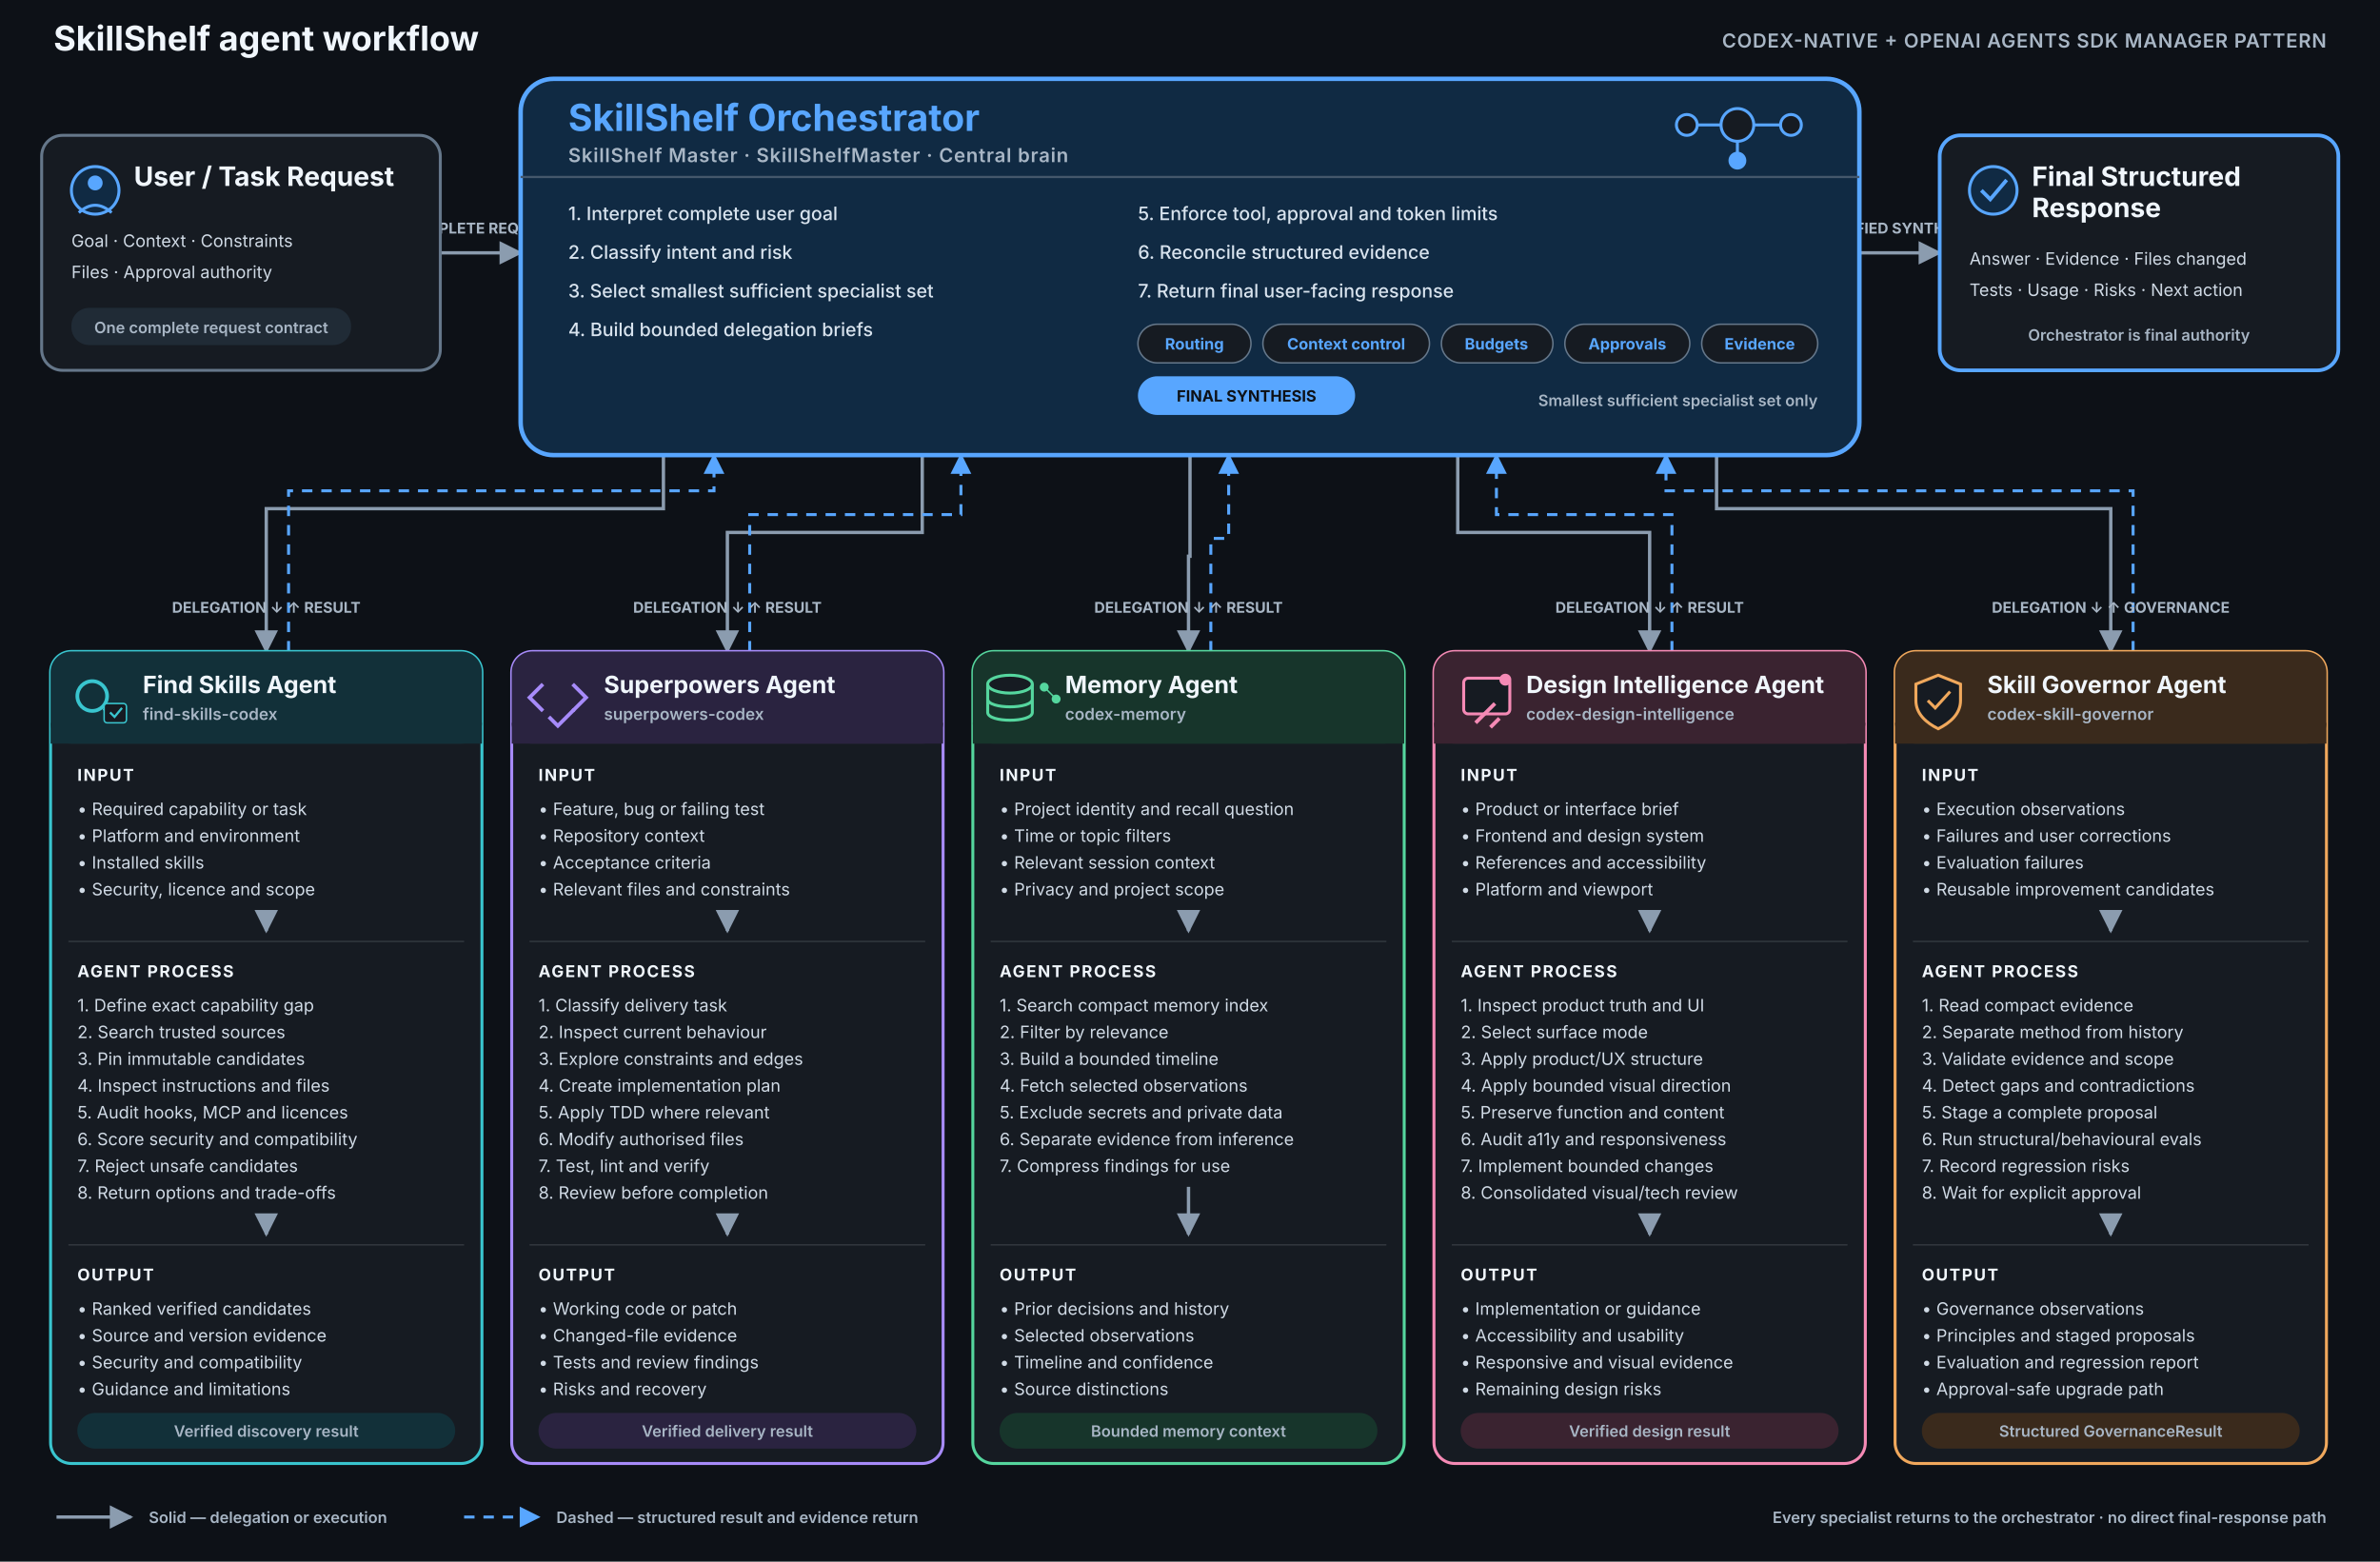
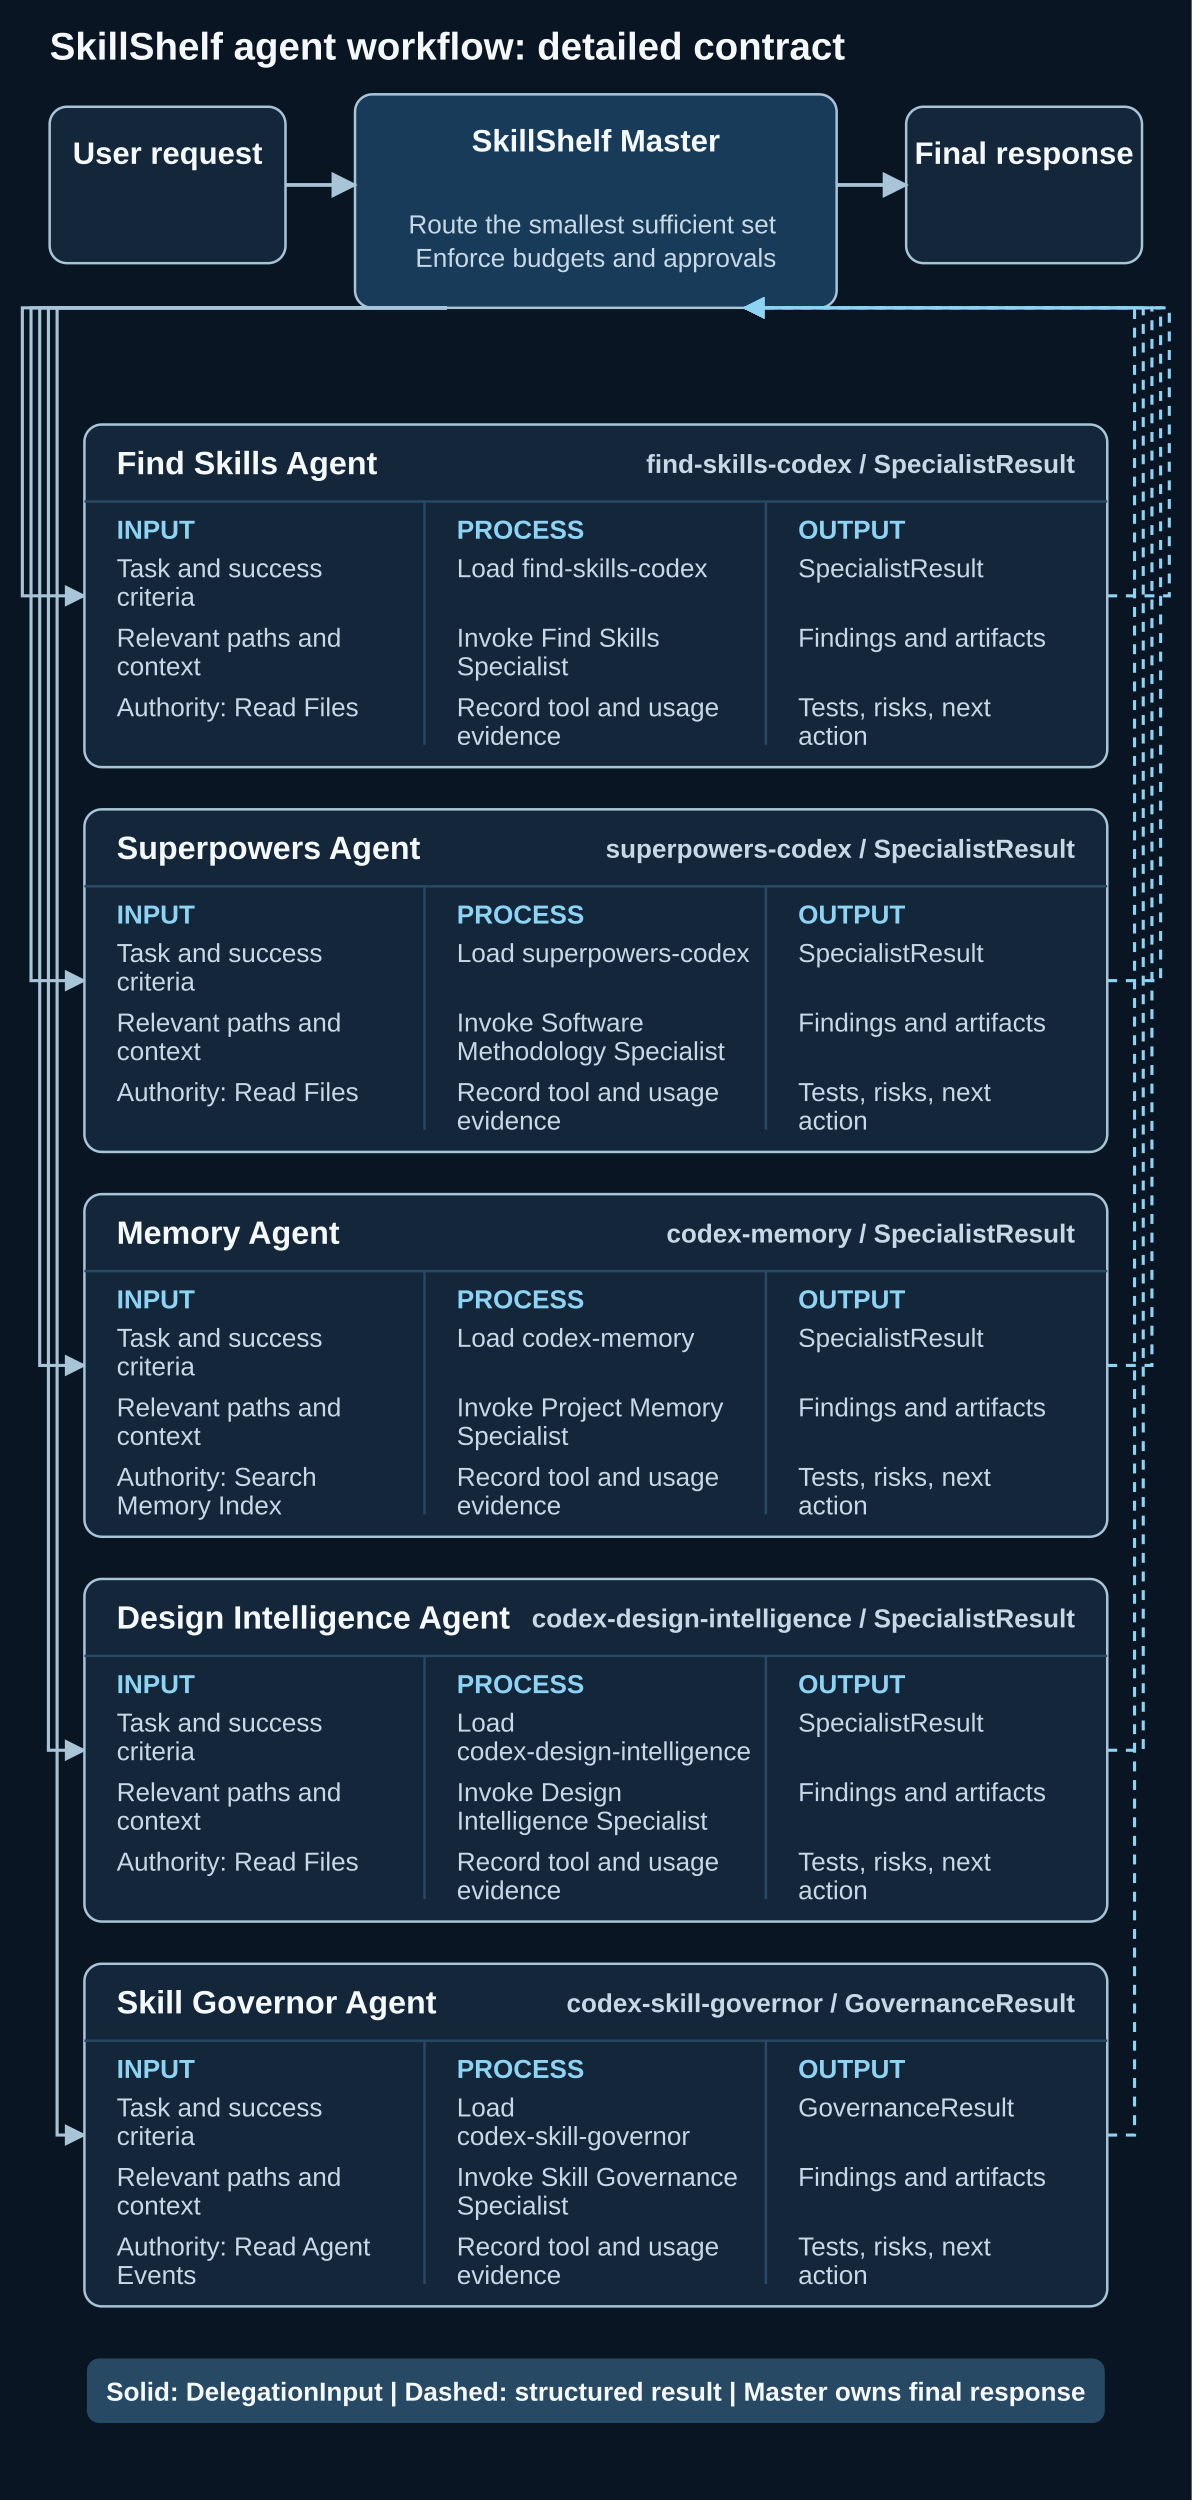
- <svg xmlns="http://www.w3.org/2000/svg" viewBox="0 0 1600 1050" role="img" aria-labelledby="workflow-title workflow-desc">
+ <svg xmlns="http://www.w3.org/2000/svg" viewBox="0 0 960 2014" role="img" aria-labelledby="workflow-title workflow-desc">
  <defs>
-     <marker id="arrow-solid" viewBox="0 0 10 10" refX="9" refY="5" markerWidth="7" markerHeight="7" orient="auto-start-reverse">
-       <path d="M 0 0 L 10 5 L 0 10 z" fill="#8B9CAF" />
+     <marker id="arrow-delegation" viewBox="0 0 10 10" refX="9" refY="5" markerWidth="7" markerHeight="7" orient="auto-start-reverse">
+       <path d="M0 0L10 5L0 10Z" fill="#A8C5D8" />
    </marker>
    <marker id="arrow-return" viewBox="0 0 10 10" refX="9" refY="5" markerWidth="7" markerHeight="7" orient="auto-start-reverse">
-       <path d="M 0 0 L 10 5 L 0 10 z" fill="#58A6FF" />
+       <path d="M0 0L10 5L0 10Z" fill="#8DD3F4" />
    </marker>
-     <style>
-       .title{font:700 23px Inter,"Segoe UI",Arial,sans-serif;fill:#F0F6FC}
-       .subtitle{font:600 13px Inter,"Segoe UI",Arial,sans-serif;fill:#A8B6C5;letter-spacing:.5px}
-       .node-title{font:700 18px Inter,"Segoe UI",Arial,sans-serif;fill:#F0F6FC}
-       .agent-title{font:700 16px Inter,"Segoe UI",Arial,sans-serif;fill:#F0F6FC}
-       .skill{font:600 11px Inter,"Segoe UI",Arial,sans-serif;fill:#A8B6C5}
-       .section{font:700 11px Inter,"Segoe UI",Arial,sans-serif;fill:#F0F6FC;letter-spacing:1px}
-       .copy{font:400 11.5px Inter,"Segoe UI",Arial,sans-serif;fill:#D0DAE5}
-       .small{font:600 10.5px Inter,"Segoe UI",Arial,sans-serif;fill:#A8B6C5}
-       .master-title{font:700 25px Inter,"Segoe UI",Arial,sans-serif;fill:#58A6FF}
-       .master-copy{font:500 12.5px Inter,"Segoe UI",Arial,sans-serif;fill:#D8E3EE}
-       .pill{font:700 10.5px Inter,"Segoe UI",Arial,sans-serif;fill:#58A6FF}
-       .edge-label{font:700 10px Inter,"Segoe UI",Arial,sans-serif;fill:#A8B6C5}
-       .solid{fill:none;stroke:#8B9CAF;stroke-width:2.25;marker-end:url(#arrow-solid)}
-       .return{fill:none;stroke:#58A6FF;stroke-width:2;stroke-dasharray:7 6;marker-end:url(#arrow-return)}
-       .divider{stroke:#30363D;stroke-width:1}
-     </style>
  </defs>
-   <rect width="1600" height="1050" fill="#0D1117" />
-   <text x="36" y="34" class="title">SkillShelf agent workflow</text>
-   <text x="1564" y="32" text-anchor="end" class="subtitle">CODEX-NATIVE + OPENAI AGENTS SDK MANAGER PATTERN</text>
-   <g id="connections" aria-label="Delegation and structured return connections">
-     <path class="solid" d="M296 170 H350" data-from="user-input" data-to="skillshelf-orchestrator" />
-     <text x="323" y="157" text-anchor="middle" class="edge-label">COMPLETE REQUEST</text>
-     <path class="solid" d="M1250 170 H1304" data-from="skillshelf-orchestrator" data-to="final-response" />
-     <text x="1277" y="157" text-anchor="middle" class="edge-label">VERIFIED SYNTHESIS</text>
-     <path class="solid" d="M446 306 V342 H179 V438" data-from="skillshelf-orchestrator" data-to="find-skills-agent" />
-     <path class="solid" d="M620 306 V358 H489 V438" data-from="skillshelf-orchestrator" data-to="superpowers-agent" />
-     <path class="solid" d="M800 306 V374 H799 V438" data-from="skillshelf-orchestrator" data-to="memory-agent" />
-     <path class="solid" d="M980 306 V358 H1109 V438" data-from="skillshelf-orchestrator" data-to="design-intelligence-agent" />
-     <path class="solid" d="M1154 306 V342 H1419 V438" data-from="skillshelf-orchestrator" data-to="skill-governor-agent" />
-     <path class="return" d="M194 438 V330 H480 V306" data-from="find-skills-agent" data-to="skillshelf-orchestrator" />
-     <path class="return" d="M504 438 V346 H646 V306" data-from="superpowers-agent" data-to="skillshelf-orchestrator" />
-     <path class="return" d="M814 438 V362 H826 V306" data-from="memory-agent" data-to="skillshelf-orchestrator" />
-     <path class="return" d="M1124 438 V346 H1006 V306" data-from="design-intelligence-agent" data-to="skillshelf-orchestrator" />
-     <path class="return" d="M1434 438 V330 H1120 V306" data-from="skill-governor-agent" data-to="skillshelf-orchestrator" />
-     <text x="179" y="412" text-anchor="middle" class="edge-label">DELEGATION ↓  ↑ RESULT</text>
-     <text x="489" y="412" text-anchor="middle" class="edge-label">DELEGATION ↓  ↑ RESULT</text>
-     <text x="799" y="412" text-anchor="middle" class="edge-label">DELEGATION ↓  ↑ RESULT</text>
-     <text x="1109" y="412" text-anchor="middle" class="edge-label">DELEGATION ↓  ↑ RESULT</text>
-     <text x="1419" y="412" text-anchor="middle" class="edge-label">DELEGATION ↓  ↑ GOVERNANCE</text>
-   </g>
-   <g id="user-input" aria-label="User task request">
-     <rect x="28" y="91" width="268" height="158" rx="14" fill="#161B22" stroke="#65778A" stroke-width="2" />
-     <circle cx="64" cy="128" r="16" fill="#102A43" stroke="#58A6FF" stroke-width="2" />
-     <circle cx="64" cy="123" r="5" fill="#58A6FF" />
-     <path d="M53 143 Q64 133 75 143" fill="none" stroke="#58A6FF" stroke-width="2" />
-     <text x="90" y="125" class="node-title">User / Task Request</text>
-     <text x="48" y="166" class="copy">Goal · Context · Constraints</text>
-     <text x="48" y="187" class="copy">Files · Approval authority</text>
-     <rect x="48" y="207" width="188" height="25" rx="12" fill="#202B36" />
-     <text x="142" y="224" text-anchor="middle" class="small">One complete request contract</text>
-   </g>
-   <g id="skillshelf-orchestrator" aria-label="Central SkillShelf orchestrator">
-     <rect x="350" y="53" width="900" height="253" rx="22" fill="#102A43" stroke="#58A6FF" stroke-width="3" />
-     <path d="M350 119 H1250" stroke="#44576B" stroke-width="1.5" />
-     <text x="382" y="88" class="master-title">SkillShelf Orchestrator</text>
-     <text x="382" y="109" class="subtitle">SkillShelf Master · SkillShelfMaster · Central brain</text>
-     <g aria-label="Command core geometry" fill="none" stroke="#58A6FF" stroke-width="2">
-       <circle cx="1168" cy="84" r="11" fill="#161B22" />
-       <circle cx="1204" cy="84" r="7" fill="#161B22" />
-       <circle cx="1134" cy="84" r="7" fill="#161B22" />
-       <path d="M1141 84 H1157 M1179 84 H1197 M1168 95 V108" />
-       <circle cx="1168" cy="108" r="5" fill="#58A6FF" />
-     </g>
-     <text x="382" y="148" class="master-copy">1. Interpret complete user goal</text>
-     <text x="382" y="174" class="master-copy">2. Classify intent and risk</text>
-     <text x="382" y="200" class="master-copy">3. Select smallest sufficient specialist set</text>
-     <text x="382" y="226" class="master-copy">4. Build bounded delegation briefs</text>
-     <text x="765" y="148" class="master-copy">5. Enforce tool, approval and token limits</text>
-     <text x="765" y="174" class="master-copy">6. Reconcile structured evidence</text>
-     <text x="765" y="200" class="master-copy">7. Return final user-facing response</text>
-     <g aria-label="Orchestration responsibilities">
-       <rect x="765" y="218" width="76" height="26" rx="13" fill="#161B22" stroke="#65778A" />
-       <text x="803" y="235" text-anchor="middle" class="pill">Routing</text>
-       <rect x="849" y="218" width="112" height="26" rx="13" fill="#161B22" stroke="#65778A" />
-       <text x="905" y="235" text-anchor="middle" class="pill">Context control</text>
-       <rect x="969" y="218" width="75" height="26" rx="13" fill="#161B22" stroke="#65778A" />
-       <text x="1006" y="235" text-anchor="middle" class="pill">Budgets</text>
-       <rect x="1052" y="218" width="84" height="26" rx="13" fill="#161B22" stroke="#65778A" />
-       <text x="1094" y="235" text-anchor="middle" class="pill">Approvals</text>
-       <rect x="1144" y="218" width="78" height="26" rx="13" fill="#161B22" stroke="#65778A" />
-       <text x="1183" y="235" text-anchor="middle" class="pill">Evidence</text>
-       <rect x="765" y="253" width="146" height="26" rx="13" fill="#58A6FF" />
-       <text x="838" y="270" text-anchor="middle" style="font:700 10.5px Inter,'Segoe UI',Arial,sans-serif;fill:#0D1117">FINAL SYNTHESIS</text>
-     </g>
-     <text x="1222" y="273" text-anchor="end" class="small">Smallest sufficient specialist set only</text>
-   </g>
-   <g id="final-response" aria-label="Final structured response">
-     <rect x="1304" y="91" width="268" height="158" rx="14" fill="#161B22" stroke="#58A6FF" stroke-width="2.5" />
-     <circle cx="1340" cy="128" r="16" fill="#102A43" stroke="#58A6FF" stroke-width="2" />
-     <path d="M1332 128 L1338 134 L1349 121" fill="none" stroke="#58A6FF" stroke-width="2.5" />
-     <text x="1366" y="125" class="node-title">Final Structured</text>
-     <text x="1366" y="146" class="node-title">Response</text>
-     <text x="1324" y="178" class="copy">Answer · Evidence · Files changed</text>
-     <text x="1324" y="199" class="copy">Tests · Usage · Risks · Next action</text>
-     <text x="1438" y="229" text-anchor="middle" class="small">Orchestrator is final authority</text>
-   </g>
-   <g id="find-skills-agent" aria-label="Find Skills Agent input process and output">
-     <rect x="34" y="438" width="290" height="546" rx="14" fill="#161B22" stroke="#39C5CF" stroke-width="2" />
-     <rect x="34" y="438" width="290" height="62" rx="14" fill="#123039" />
-     <path d="M34 486 V500 H324 V486" fill="#123039" />
-     <circle cx="62" cy="468" r="10" fill="none" stroke="#39C5CF" stroke-width="2.5" />
-     <path d="M70 476 L79 485" stroke="#39C5CF" stroke-width="3" />
-     <rect x="70" y="473" width="15" height="13" rx="2" fill="#161B22" stroke="#39C5CF" />
-     <path d="M74 479 L77 482 L82 476" fill="none" stroke="#39C5CF" stroke-width="1.5" />
-     <text x="96" y="466" class="agent-title">Find Skills Agent</text>
-     <text x="96" y="484" class="skill">find-skills-codex</text>
-     <text x="52" y="525" class="section">INPUT</text>
-     <text x="52" y="548" class="copy">• Required capability or task</text>
-     <text x="52" y="566" class="copy">• Platform and environment</text>
-     <text x="52" y="584" class="copy">• Installed skills</text>
-     <text x="52" y="602" class="copy">• Security, licence and scope</text>
-     <path d="M179 612 V626" class="solid" />
-     <line x1="46" y1="633" x2="312" y2="633" class="divider" />
-     <text x="52" y="657" class="section">AGENT PROCESS</text>
-     <text x="52" y="680" class="copy">1. Define exact capability gap</text>
-     <text x="52" y="698" class="copy">2. Search trusted sources</text>
-     <text x="52" y="716" class="copy">3. Pin immutable candidates</text>
-     <text x="52" y="734" class="copy">4. Inspect instructions and files</text>
-     <text x="52" y="752" class="copy">5. Audit hooks, MCP and licences</text>
-     <text x="52" y="770" class="copy">6. Score security and compatibility</text>
-     <text x="52" y="788" class="copy">7. Reject unsafe candidates</text>
-     <text x="52" y="806" class="copy">8. Return options and trade-offs</text>
-     <path d="M179 816 V830" class="solid" />
-     <line x1="46" y1="837" x2="312" y2="837" class="divider" />
-     <text x="52" y="861" class="section">OUTPUT</text>
-     <text x="52" y="884" class="copy">• Ranked verified candidates</text>
-     <text x="52" y="902" class="copy">• Source and version evidence</text>
-     <text x="52" y="920" class="copy">• Security and compatibility</text>
-     <text x="52" y="938" class="copy">• Guidance and limitations</text>
-     <rect x="52" y="950" width="254" height="24" rx="12" fill="#123039" />
-     <text x="179" y="966" text-anchor="middle" class="small">Verified discovery result</text>
-   </g>
-   <g id="superpowers-agent" aria-label="Superpowers Agent input process and output">
-     <rect x="344" y="438" width="290" height="546" rx="14" fill="#161B22" stroke="#A78BFA" stroke-width="2" />
-     <rect x="344" y="438" width="290" height="62" rx="14" fill="#2A2340" />
-     <path d="M344 486 V500 H634 V486" fill="#2A2340" />
-     <path d="M365 460 L356 469 L365 478 M385 460 L394 469 L385 478" fill="none" stroke="#A78BFA" stroke-width="2.5" />
-     <path d="M369 482 L375 488 L386 477" fill="none" stroke="#A78BFA" stroke-width="2.5" />
-     <text x="406" y="466" class="agent-title">Superpowers Agent</text>
-     <text x="406" y="484" class="skill">superpowers-codex</text>
-     <text x="362" y="525" class="section">INPUT</text>
-     <text x="362" y="548" class="copy">• Feature, bug or failing test</text>
-     <text x="362" y="566" class="copy">• Repository context</text>
-     <text x="362" y="584" class="copy">• Acceptance criteria</text>
-     <text x="362" y="602" class="copy">• Relevant files and constraints</text>
-     <path d="M489 612 V626" class="solid" />
-     <line x1="356" y1="633" x2="622" y2="633" class="divider" />
-     <text x="362" y="657" class="section">AGENT PROCESS</text>
-     <text x="362" y="680" class="copy">1. Classify delivery task</text>
-     <text x="362" y="698" class="copy">2. Inspect current behaviour</text>
-     <text x="362" y="716" class="copy">3. Explore constraints and edges</text>
-     <text x="362" y="734" class="copy">4. Create implementation plan</text>
-     <text x="362" y="752" class="copy">5. Apply TDD where relevant</text>
-     <text x="362" y="770" class="copy">6. Modify authorised files</text>
-     <text x="362" y="788" class="copy">7. Test, lint and verify</text>
-     <text x="362" y="806" class="copy">8. Review before completion</text>
-     <path d="M489 816 V830" class="solid" />
-     <line x1="356" y1="837" x2="622" y2="837" class="divider" />
-     <text x="362" y="861" class="section">OUTPUT</text>
-     <text x="362" y="884" class="copy">• Working code or patch</text>
-     <text x="362" y="902" class="copy">• Changed-file evidence</text>
-     <text x="362" y="920" class="copy">• Tests and review findings</text>
-     <text x="362" y="938" class="copy">• Risks and recovery</text>
-     <rect x="362" y="950" width="254" height="24" rx="12" fill="#2A2340" />
-     <text x="489" y="966" text-anchor="middle" class="small">Verified delivery result</text>
-   </g>
-   <g id="memory-agent" aria-label="Memory Agent input process and output">
-     <rect x="654" y="438" width="290" height="546" rx="14" fill="#161B22" stroke="#55D69E" stroke-width="2" />
-     <rect x="654" y="438" width="290" height="62" rx="14" fill="#17352B" />
-     <path d="M654 486 V500 H944 V486" fill="#17352B" />
-     <ellipse cx="679" cy="460" rx="15" ry="6" fill="#161B22" stroke="#55D69E" stroke-width="2" />
-     <path d="M664 460 V479 C664 486 694 486 694 479 V460 M664 470 C664 477 694 477 694 470" fill="none" stroke="#55D69E" stroke-width="2" />
-     <circle cx="702" cy="462" r="3" fill="#55D69E" />
-     <circle cx="710" cy="470" r="3" fill="#55D69E" />
-     <path d="M702 462 L710 470" stroke="#55D69E" />
-     <text x="716" y="466" class="agent-title">Memory Agent</text>
-     <text x="716" y="484" class="skill">codex-memory</text>
-     <text x="672" y="525" class="section">INPUT</text>
-     <text x="672" y="548" class="copy">• Project identity and recall question</text>
-     <text x="672" y="566" class="copy">• Time or topic filters</text>
-     <text x="672" y="584" class="copy">• Relevant session context</text>
-     <text x="672" y="602" class="copy">• Privacy and project scope</text>
-     <path d="M799 612 V626" class="solid" />
-     <line x1="666" y1="633" x2="932" y2="633" class="divider" />
-     <text x="672" y="657" class="section">AGENT PROCESS</text>
-     <text x="672" y="680" class="copy">1. Search compact memory index</text>
-     <text x="672" y="698" class="copy">2. Filter by relevance</text>
-     <text x="672" y="716" class="copy">3. Build a bounded timeline</text>
-     <text x="672" y="734" class="copy">4. Fetch selected observations</text>
-     <text x="672" y="752" class="copy">5. Exclude secrets and private data</text>
-     <text x="672" y="770" class="copy">6. Separate evidence from inference</text>
-     <text x="672" y="788" class="copy">7. Compress findings for use</text>
-     <path d="M799 798 V830" class="solid" />
-     <line x1="666" y1="837" x2="932" y2="837" class="divider" />
-     <text x="672" y="861" class="section">OUTPUT</text>
-     <text x="672" y="884" class="copy">• Prior decisions and history</text>
-     <text x="672" y="902" class="copy">• Selected observations</text>
-     <text x="672" y="920" class="copy">• Timeline and confidence</text>
-     <text x="672" y="938" class="copy">• Source distinctions</text>
-     <rect x="672" y="950" width="254" height="24" rx="12" fill="#17352B" />
-     <text x="799" y="966" text-anchor="middle" class="small">Bounded memory context</text>
-   </g>
-   <g id="design-intelligence-agent" aria-label="Design Intelligence Agent input process and output">
-     <rect x="964" y="438" width="290" height="546" rx="14" fill="#161B22" stroke="#F58AB5" stroke-width="2" />
-     <rect x="964" y="438" width="290" height="62" rx="14" fill="#3A2330" />
-     <path d="M964 486 V500 H1254 V486" fill="#3A2330" />
-     <rect x="984" y="456" width="31" height="24" rx="3" fill="#161B22" stroke="#F58AB5" stroke-width="2" />
-     <path d="M992 486 L1005 473 M1002 489 L1008 483" stroke="#F58AB5" stroke-width="2.5" />
-     <circle cx="1012" cy="457" r="4" fill="#F58AB5" />
-     <text x="1026" y="466" class="agent-title">Design Intelligence Agent</text>
-     <text x="1026" y="484" class="skill">codex-design-intelligence</text>
-     <text x="982" y="525" class="section">INPUT</text>
-     <text x="982" y="548" class="copy">• Product or interface brief</text>
-     <text x="982" y="566" class="copy">• Frontend and design system</text>
-     <text x="982" y="584" class="copy">• References and accessibility</text>
-     <text x="982" y="602" class="copy">• Platform and viewport</text>
-     <path d="M1109 612 V626" class="solid" />
-     <line x1="976" y1="633" x2="1242" y2="633" class="divider" />
-     <text x="982" y="657" class="section">AGENT PROCESS</text>
-     <text x="982" y="680" class="copy">1. Inspect product truth and UI</text>
-     <text x="982" y="698" class="copy">2. Select surface mode</text>
-     <text x="982" y="716" class="copy">3. Apply product/UX structure</text>
-     <text x="982" y="734" class="copy">4. Apply bounded visual direction</text>
-     <text x="982" y="752" class="copy">5. Preserve function and content</text>
-     <text x="982" y="770" class="copy">6. Audit a11y and responsiveness</text>
-     <text x="982" y="788" class="copy">7. Implement bounded changes</text>
-     <text x="982" y="806" class="copy">8. Consolidated visual/tech review</text>
-     <path d="M1109 816 V830" class="solid" />
-     <line x1="976" y1="837" x2="1242" y2="837" class="divider" />
-     <text x="982" y="861" class="section">OUTPUT</text>
-     <text x="982" y="884" class="copy">• Implementation or guidance</text>
-     <text x="982" y="902" class="copy">• Accessibility and usability</text>
-     <text x="982" y="920" class="copy">• Responsive and visual evidence</text>
-     <text x="982" y="938" class="copy">• Remaining design risks</text>
-     <rect x="982" y="950" width="254" height="24" rx="12" fill="#3A2330" />
-     <text x="1109" y="966" text-anchor="middle" class="small">Verified design result</text>
-   </g>
-   <g id="skill-governor-agent" aria-label="Skill Governor Agent input process and output">
-     <rect x="1274" y="438" width="290" height="546" rx="14" fill="#161B22" stroke="#F0A85C" stroke-width="2" />
-     <rect x="1274" y="438" width="290" height="62" rx="14" fill="#3A2A1C" />
-     <path d="M1274 486 V500 H1564 V486" fill="#3A2A1C" />
-     <path d="M1303 454 L1318 460 V471 C1318 480 1311 486 1303 490 C1295 486 1288 480 1288 471 V460 Z" fill="#161B22" stroke="#F0A85C" stroke-width="2" />
-     <path d="M1296 471 L1301 476 L1311 465" fill="none" stroke="#F0A85C" stroke-width="2" />
-     <text x="1336" y="466" class="agent-title">Skill Governor Agent</text>
-     <text x="1336" y="484" class="skill">codex-skill-governor</text>
-     <text x="1292" y="525" class="section">INPUT</text>
-     <text x="1292" y="548" class="copy">• Execution observations</text>
-     <text x="1292" y="566" class="copy">• Failures and user corrections</text>
-     <text x="1292" y="584" class="copy">• Evaluation failures</text>
-     <text x="1292" y="602" class="copy">• Reusable improvement candidates</text>
-     <path d="M1419 612 V626" class="solid" />
-     <line x1="1286" y1="633" x2="1552" y2="633" class="divider" />
-     <text x="1292" y="657" class="section">AGENT PROCESS</text>
-     <text x="1292" y="680" class="copy">1. Read compact evidence</text>
-     <text x="1292" y="698" class="copy">2. Separate method from history</text>
-     <text x="1292" y="716" class="copy">3. Validate evidence and scope</text>
-     <text x="1292" y="734" class="copy">4. Detect gaps and contradictions</text>
-     <text x="1292" y="752" class="copy">5. Stage a complete proposal</text>
-     <text x="1292" y="770" class="copy">6. Run structural/behavioural evals</text>
-     <text x="1292" y="788" class="copy">7. Record regression risks</text>
-     <text x="1292" y="806" class="copy">8. Wait for explicit approval</text>
-     <path d="M1419 816 V830" class="solid" />
-     <line x1="1286" y1="837" x2="1552" y2="837" class="divider" />
-     <text x="1292" y="861" class="section">OUTPUT</text>
-     <text x="1292" y="884" class="copy">• Governance observations</text>
-     <text x="1292" y="902" class="copy">• Principles and staged proposals</text>
-     <text x="1292" y="920" class="copy">• Evaluation and regression report</text>
-     <text x="1292" y="938" class="copy">• Approval-safe upgrade path</text>
-     <rect x="1292" y="950" width="254" height="24" rx="12" fill="#3A2A1C" />
-     <text x="1419" y="966" text-anchor="middle" class="small">Structured GovernanceResult</text>
-   </g>
-   <g id="legend" aria-label="Connector legend">
-     <line x1="38" y1="1020" x2="88" y2="1020" class="solid" />
-     <text x="100" y="1024" class="small">Solid — delegation or execution</text>
-     <line x1="312" y1="1020" x2="362" y2="1020" class="return" />
-     <text x="374" y="1024" class="small">Dashed — structured result and evidence return</text>
-     <text x="1564" y="1024" text-anchor="end" class="small">Every specialist returns to the orchestrator · no direct final-response path</text>
+   <rect width="960" height="2014" fill="#091522" />
+   <text x="40" y="48" font-family="Segoe UI,Arial,sans-serif" font-size="31" font-weight="700" fill="#F5F9FC" text-anchor="start" data-background="#091522">
+     <tspan x="40" dy="0">SkillShelf agent workflow: detailed contract</tspan>
+   </text>
+   <g id="user-input" data-qa-box="true" aria-label="User request">
+     <rect x="40" y="86" width="190" height="126" rx="14" fill="#13263A" stroke="#A8C5D8" stroke-width="2" />
+     <text x="135" y="132" font-family="Segoe UI,Arial,sans-serif" font-size="25" font-weight="700" fill="#F5F9FC" text-anchor="middle" data-background="#13263A">
+       <tspan x="135" dy="0">User request</tspan>
+     </text>
+   </g>
+   <g id="skillshelf-master" data-qa-box="true" aria-label="SkillShelf Master">
+     <rect x="286" y="76" width="388" height="172" rx="14" fill="#183B59" stroke="#A8C5D8" stroke-width="2" />
+     <text x="480" y="122" font-family="Segoe UI,Arial,sans-serif" font-size="25" font-weight="700" fill="#F5F9FC" text-anchor="middle" data-background="#183B59">
+       <tspan x="480" dy="0">SkillShelf Master</tspan>
+     </text>
+     <text x="480" y="188" font-family="Segoe UI,Arial,sans-serif" font-size="21" font-weight="500" fill="#C7D8E6" text-anchor="middle" data-background="#183B59">
+       <tspan x="480" dy="0">Route the smallest sufficient set</tspan>
+       <tspan x="480" dy="27">Enforce budgets and approvals</tspan>
+     </text>
+   </g>
+   <g id="final-response" data-qa-box="true" aria-label="Final response">
+     <rect x="730" y="86" width="190" height="126" rx="14" fill="#13263A" stroke="#A8C5D8" stroke-width="2" />
+     <text x="825" y="132" font-family="Segoe UI,Arial,sans-serif" font-size="25" font-weight="700" fill="#F5F9FC" text-anchor="middle" data-background="#13263A">
+       <tspan x="825" dy="0">Final response</tspan>
+     </text>
+   </g>
+   <path d="M230 149H286" fill="none" stroke="#A8C5D8" stroke-width="3" marker-end="url(#arrow-delegation)" data-from="user-input" data-to="skillshelf-master" data-kind="input" />
+   <path d="M674 149H730" fill="none" stroke="#A8C5D8" stroke-width="3" marker-end="url(#arrow-delegation)" data-from="skillshelf-master" data-to="final-response" data-kind="final" />
+   <path d="M360 248H18V480H68" fill="none" stroke="#A8C5D8" stroke-width="2.5" marker-end="url(#arrow-delegation)" data-from="skillshelf-master" data-to="find-skills-agent" data-kind="delegation" />
+   <path d="M892 480H942V248H600" fill="none" stroke="#8DD3F4" stroke-width="2.5" stroke-dasharray="8 7" marker-end="url(#arrow-return)" data-from="find-skills-agent" data-to="skillshelf-master" data-kind="return" />
+   <g id="find-skills-agent" data-qa-box="true" aria-label="Find Skills Agent">
+     <rect x="68" y="342" width="824" height="276" rx="14" fill="#13263A" stroke="#A8C5D8" stroke-width="2" />
+     <text x="94" y="382" font-family="Segoe UI,Arial,sans-serif" font-size="26" font-weight="700" fill="#F5F9FC" text-anchor="start" data-background="#13263A">
+       <tspan x="94" dy="0">Find Skills Agent</tspan>
+     </text>
+     <text x="866" y="381" font-family="Segoe UI,Arial,sans-serif" font-size="21" font-weight="600" fill="#C7D8E6" text-anchor="end" data-background="#13263A">
+       <tspan x="866" dy="0">find-skills-codex / SpecialistResult</tspan>
+     </text>
+     <path d="M68 404H892M342 404V600M617 404V600" fill="none" stroke="#274963" stroke-width="2" />
+     <text x="94" y="434" font-family="Segoe UI,Arial,sans-serif" font-size="21" font-weight="700" fill="#8DD3F4" text-anchor="start" data-background="#13263A">
+       <tspan x="94" dy="0">INPUT</tspan>
+     </text>
+     <text x="94" y="465" font-family="Segoe UI,Arial,sans-serif" font-size="21" font-weight="500" fill="#C7D8E6" text-anchor="start" data-background="#13263A">
+       <tspan x="94" dy="0">Task and success</tspan>
+       <tspan x="94" dy="23">criteria</tspan>
+     </text>
+     <text x="94" y="521" font-family="Segoe UI,Arial,sans-serif" font-size="21" font-weight="500" fill="#C7D8E6" text-anchor="start" data-background="#13263A">
+       <tspan x="94" dy="0">Relevant paths and</tspan>
+       <tspan x="94" dy="23">context</tspan>
+     </text>
+     <text x="94" y="577" font-family="Segoe UI,Arial,sans-serif" font-size="21" font-weight="500" fill="#C7D8E6" text-anchor="start" data-background="#13263A">
+       <tspan x="94" dy="0">Authority: Read Files</tspan>
+     </text>
+     <text x="368" y="434" font-family="Segoe UI,Arial,sans-serif" font-size="21" font-weight="700" fill="#8DD3F4" text-anchor="start" data-background="#13263A">
+       <tspan x="368" dy="0">PROCESS</tspan>
+     </text>
+     <text x="368" y="465" font-family="Segoe UI,Arial,sans-serif" font-size="21" font-weight="500" fill="#C7D8E6" text-anchor="start" data-background="#13263A">
+       <tspan x="368" dy="0">Load find-skills-codex</tspan>
+     </text>
+     <text x="368" y="521" font-family="Segoe UI,Arial,sans-serif" font-size="21" font-weight="500" fill="#C7D8E6" text-anchor="start" data-background="#13263A">
+       <tspan x="368" dy="0">Invoke Find Skills</tspan>
+       <tspan x="368" dy="23">Specialist</tspan>
+     </text>
+     <text x="368" y="577" font-family="Segoe UI,Arial,sans-serif" font-size="21" font-weight="500" fill="#C7D8E6" text-anchor="start" data-background="#13263A">
+       <tspan x="368" dy="0">Record tool and usage</tspan>
+       <tspan x="368" dy="23">evidence</tspan>
+     </text>
+     <text x="643" y="434" font-family="Segoe UI,Arial,sans-serif" font-size="21" font-weight="700" fill="#8DD3F4" text-anchor="start" data-background="#13263A">
+       <tspan x="643" dy="0">OUTPUT</tspan>
+     </text>
+     <text x="643" y="465" font-family="Segoe UI,Arial,sans-serif" font-size="21" font-weight="500" fill="#C7D8E6" text-anchor="start" data-background="#13263A">
+       <tspan x="643" dy="0">SpecialistResult</tspan>
+     </text>
+     <text x="643" y="521" font-family="Segoe UI,Arial,sans-serif" font-size="21" font-weight="500" fill="#C7D8E6" text-anchor="start" data-background="#13263A">
+       <tspan x="643" dy="0">Findings and artifacts</tspan>
+     </text>
+     <text x="643" y="577" font-family="Segoe UI,Arial,sans-serif" font-size="21" font-weight="500" fill="#C7D8E6" text-anchor="start" data-background="#13263A">
+       <tspan x="643" dy="0">Tests, risks, next</tspan>
+       <tspan x="643" dy="23">action</tspan>
+     </text>
+   </g>
+   <path d="M360 248H25V790H68" fill="none" stroke="#A8C5D8" stroke-width="2.5" marker-end="url(#arrow-delegation)" data-from="skillshelf-master" data-to="superpowers-agent" data-kind="delegation" />
+   <path d="M892 790H935V248H600" fill="none" stroke="#8DD3F4" stroke-width="2.5" stroke-dasharray="8 7" marker-end="url(#arrow-return)" data-from="superpowers-agent" data-to="skillshelf-master" data-kind="return" />
+   <g id="superpowers-agent" data-qa-box="true" aria-label="Superpowers Agent">
+     <rect x="68" y="652" width="824" height="276" rx="14" fill="#13263A" stroke="#A8C5D8" stroke-width="2" />
+     <text x="94" y="692" font-family="Segoe UI,Arial,sans-serif" font-size="26" font-weight="700" fill="#F5F9FC" text-anchor="start" data-background="#13263A">
+       <tspan x="94" dy="0">Superpowers Agent</tspan>
+     </text>
+     <text x="866" y="691" font-family="Segoe UI,Arial,sans-serif" font-size="21" font-weight="600" fill="#C7D8E6" text-anchor="end" data-background="#13263A">
+       <tspan x="866" dy="0">superpowers-codex / SpecialistResult</tspan>
+     </text>
+     <path d="M68 714H892M342 714V910M617 714V910" fill="none" stroke="#274963" stroke-width="2" />
+     <text x="94" y="744" font-family="Segoe UI,Arial,sans-serif" font-size="21" font-weight="700" fill="#8DD3F4" text-anchor="start" data-background="#13263A">
+       <tspan x="94" dy="0">INPUT</tspan>
+     </text>
+     <text x="94" y="775" font-family="Segoe UI,Arial,sans-serif" font-size="21" font-weight="500" fill="#C7D8E6" text-anchor="start" data-background="#13263A">
+       <tspan x="94" dy="0">Task and success</tspan>
+       <tspan x="94" dy="23">criteria</tspan>
+     </text>
+     <text x="94" y="831" font-family="Segoe UI,Arial,sans-serif" font-size="21" font-weight="500" fill="#C7D8E6" text-anchor="start" data-background="#13263A">
+       <tspan x="94" dy="0">Relevant paths and</tspan>
+       <tspan x="94" dy="23">context</tspan>
+     </text>
+     <text x="94" y="887" font-family="Segoe UI,Arial,sans-serif" font-size="21" font-weight="500" fill="#C7D8E6" text-anchor="start" data-background="#13263A">
+       <tspan x="94" dy="0">Authority: Read Files</tspan>
+     </text>
+     <text x="368" y="744" font-family="Segoe UI,Arial,sans-serif" font-size="21" font-weight="700" fill="#8DD3F4" text-anchor="start" data-background="#13263A">
+       <tspan x="368" dy="0">PROCESS</tspan>
+     </text>
+     <text x="368" y="775" font-family="Segoe UI,Arial,sans-serif" font-size="21" font-weight="500" fill="#C7D8E6" text-anchor="start" data-background="#13263A">
+       <tspan x="368" dy="0">Load superpowers-codex</tspan>
+     </text>
+     <text x="368" y="831" font-family="Segoe UI,Arial,sans-serif" font-size="21" font-weight="500" fill="#C7D8E6" text-anchor="start" data-background="#13263A">
+       <tspan x="368" dy="0">Invoke Software</tspan>
+       <tspan x="368" dy="23">Methodology Specialist</tspan>
+     </text>
+     <text x="368" y="887" font-family="Segoe UI,Arial,sans-serif" font-size="21" font-weight="500" fill="#C7D8E6" text-anchor="start" data-background="#13263A">
+       <tspan x="368" dy="0">Record tool and usage</tspan>
+       <tspan x="368" dy="23">evidence</tspan>
+     </text>
+     <text x="643" y="744" font-family="Segoe UI,Arial,sans-serif" font-size="21" font-weight="700" fill="#8DD3F4" text-anchor="start" data-background="#13263A">
+       <tspan x="643" dy="0">OUTPUT</tspan>
+     </text>
+     <text x="643" y="775" font-family="Segoe UI,Arial,sans-serif" font-size="21" font-weight="500" fill="#C7D8E6" text-anchor="start" data-background="#13263A">
+       <tspan x="643" dy="0">SpecialistResult</tspan>
+     </text>
+     <text x="643" y="831" font-family="Segoe UI,Arial,sans-serif" font-size="21" font-weight="500" fill="#C7D8E6" text-anchor="start" data-background="#13263A">
+       <tspan x="643" dy="0">Findings and artifacts</tspan>
+     </text>
+     <text x="643" y="887" font-family="Segoe UI,Arial,sans-serif" font-size="21" font-weight="500" fill="#C7D8E6" text-anchor="start" data-background="#13263A">
+       <tspan x="643" dy="0">Tests, risks, next</tspan>
+       <tspan x="643" dy="23">action</tspan>
+     </text>
+   </g>
+   <path d="M360 248H32V1100H68" fill="none" stroke="#A8C5D8" stroke-width="2.5" marker-end="url(#arrow-delegation)" data-from="skillshelf-master" data-to="memory-agent" data-kind="delegation" />
+   <path d="M892 1100H928V248H600" fill="none" stroke="#8DD3F4" stroke-width="2.5" stroke-dasharray="8 7" marker-end="url(#arrow-return)" data-from="memory-agent" data-to="skillshelf-master" data-kind="return" />
+   <g id="memory-agent" data-qa-box="true" aria-label="Memory Agent">
+     <rect x="68" y="962" width="824" height="276" rx="14" fill="#13263A" stroke="#A8C5D8" stroke-width="2" />
+     <text x="94" y="1002" font-family="Segoe UI,Arial,sans-serif" font-size="26" font-weight="700" fill="#F5F9FC" text-anchor="start" data-background="#13263A">
+       <tspan x="94" dy="0">Memory Agent</tspan>
+     </text>
+     <text x="866" y="1001" font-family="Segoe UI,Arial,sans-serif" font-size="21" font-weight="600" fill="#C7D8E6" text-anchor="end" data-background="#13263A">
+       <tspan x="866" dy="0">codex-memory / SpecialistResult</tspan>
+     </text>
+     <path d="M68 1024H892M342 1024V1220M617 1024V1220" fill="none" stroke="#274963" stroke-width="2" />
+     <text x="94" y="1054" font-family="Segoe UI,Arial,sans-serif" font-size="21" font-weight="700" fill="#8DD3F4" text-anchor="start" data-background="#13263A">
+       <tspan x="94" dy="0">INPUT</tspan>
+     </text>
+     <text x="94" y="1085" font-family="Segoe UI,Arial,sans-serif" font-size="21" font-weight="500" fill="#C7D8E6" text-anchor="start" data-background="#13263A">
+       <tspan x="94" dy="0">Task and success</tspan>
+       <tspan x="94" dy="23">criteria</tspan>
+     </text>
+     <text x="94" y="1141" font-family="Segoe UI,Arial,sans-serif" font-size="21" font-weight="500" fill="#C7D8E6" text-anchor="start" data-background="#13263A">
+       <tspan x="94" dy="0">Relevant paths and</tspan>
+       <tspan x="94" dy="23">context</tspan>
+     </text>
+     <text x="94" y="1197" font-family="Segoe UI,Arial,sans-serif" font-size="21" font-weight="500" fill="#C7D8E6" text-anchor="start" data-background="#13263A">
+       <tspan x="94" dy="0">Authority: Search</tspan>
+       <tspan x="94" dy="23">Memory Index</tspan>
+     </text>
+     <text x="368" y="1054" font-family="Segoe UI,Arial,sans-serif" font-size="21" font-weight="700" fill="#8DD3F4" text-anchor="start" data-background="#13263A">
+       <tspan x="368" dy="0">PROCESS</tspan>
+     </text>
+     <text x="368" y="1085" font-family="Segoe UI,Arial,sans-serif" font-size="21" font-weight="500" fill="#C7D8E6" text-anchor="start" data-background="#13263A">
+       <tspan x="368" dy="0">Load codex-memory</tspan>
+     </text>
+     <text x="368" y="1141" font-family="Segoe UI,Arial,sans-serif" font-size="21" font-weight="500" fill="#C7D8E6" text-anchor="start" data-background="#13263A">
+       <tspan x="368" dy="0">Invoke Project Memory</tspan>
+       <tspan x="368" dy="23">Specialist</tspan>
+     </text>
+     <text x="368" y="1197" font-family="Segoe UI,Arial,sans-serif" font-size="21" font-weight="500" fill="#C7D8E6" text-anchor="start" data-background="#13263A">
+       <tspan x="368" dy="0">Record tool and usage</tspan>
+       <tspan x="368" dy="23">evidence</tspan>
+     </text>
+     <text x="643" y="1054" font-family="Segoe UI,Arial,sans-serif" font-size="21" font-weight="700" fill="#8DD3F4" text-anchor="start" data-background="#13263A">
+       <tspan x="643" dy="0">OUTPUT</tspan>
+     </text>
+     <text x="643" y="1085" font-family="Segoe UI,Arial,sans-serif" font-size="21" font-weight="500" fill="#C7D8E6" text-anchor="start" data-background="#13263A">
+       <tspan x="643" dy="0">SpecialistResult</tspan>
+     </text>
+     <text x="643" y="1141" font-family="Segoe UI,Arial,sans-serif" font-size="21" font-weight="500" fill="#C7D8E6" text-anchor="start" data-background="#13263A">
+       <tspan x="643" dy="0">Findings and artifacts</tspan>
+     </text>
+     <text x="643" y="1197" font-family="Segoe UI,Arial,sans-serif" font-size="21" font-weight="500" fill="#C7D8E6" text-anchor="start" data-background="#13263A">
+       <tspan x="643" dy="0">Tests, risks, next</tspan>
+       <tspan x="643" dy="23">action</tspan>
+     </text>
+   </g>
+   <path d="M360 248H39V1410H68" fill="none" stroke="#A8C5D8" stroke-width="2.5" marker-end="url(#arrow-delegation)" data-from="skillshelf-master" data-to="design-intelligence-agent" data-kind="delegation" />
+   <path d="M892 1410H921V248H600" fill="none" stroke="#8DD3F4" stroke-width="2.5" stroke-dasharray="8 7" marker-end="url(#arrow-return)" data-from="design-intelligence-agent" data-to="skillshelf-master" data-kind="return" />
+   <g id="design-intelligence-agent" data-qa-box="true" aria-label="Design Intelligence Agent">
+     <rect x="68" y="1272" width="824" height="276" rx="14" fill="#13263A" stroke="#A8C5D8" stroke-width="2" />
+     <text x="94" y="1312" font-family="Segoe UI,Arial,sans-serif" font-size="26" font-weight="700" fill="#F5F9FC" text-anchor="start" data-background="#13263A">
+       <tspan x="94" dy="0">Design Intelligence Agent</tspan>
+     </text>
+     <text x="866" y="1311" font-family="Segoe UI,Arial,sans-serif" font-size="21" font-weight="600" fill="#C7D8E6" text-anchor="end" data-background="#13263A">
+       <tspan x="866" dy="0">codex-design-intelligence / SpecialistResult</tspan>
+     </text>
+     <path d="M68 1334H892M342 1334V1530M617 1334V1530" fill="none" stroke="#274963" stroke-width="2" />
+     <text x="94" y="1364" font-family="Segoe UI,Arial,sans-serif" font-size="21" font-weight="700" fill="#8DD3F4" text-anchor="start" data-background="#13263A">
+       <tspan x="94" dy="0">INPUT</tspan>
+     </text>
+     <text x="94" y="1395" font-family="Segoe UI,Arial,sans-serif" font-size="21" font-weight="500" fill="#C7D8E6" text-anchor="start" data-background="#13263A">
+       <tspan x="94" dy="0">Task and success</tspan>
+       <tspan x="94" dy="23">criteria</tspan>
+     </text>
+     <text x="94" y="1451" font-family="Segoe UI,Arial,sans-serif" font-size="21" font-weight="500" fill="#C7D8E6" text-anchor="start" data-background="#13263A">
+       <tspan x="94" dy="0">Relevant paths and</tspan>
+       <tspan x="94" dy="23">context</tspan>
+     </text>
+     <text x="94" y="1507" font-family="Segoe UI,Arial,sans-serif" font-size="21" font-weight="500" fill="#C7D8E6" text-anchor="start" data-background="#13263A">
+       <tspan x="94" dy="0">Authority: Read Files</tspan>
+     </text>
+     <text x="368" y="1364" font-family="Segoe UI,Arial,sans-serif" font-size="21" font-weight="700" fill="#8DD3F4" text-anchor="start" data-background="#13263A">
+       <tspan x="368" dy="0">PROCESS</tspan>
+     </text>
+     <text x="368" y="1395" font-family="Segoe UI,Arial,sans-serif" font-size="21" font-weight="500" fill="#C7D8E6" text-anchor="start" data-background="#13263A">
+       <tspan x="368" dy="0">Load</tspan>
+       <tspan x="368" dy="23">codex-design-intelligence</tspan>
+     </text>
+     <text x="368" y="1451" font-family="Segoe UI,Arial,sans-serif" font-size="21" font-weight="500" fill="#C7D8E6" text-anchor="start" data-background="#13263A">
+       <tspan x="368" dy="0">Invoke Design</tspan>
+       <tspan x="368" dy="23">Intelligence Specialist</tspan>
+     </text>
+     <text x="368" y="1507" font-family="Segoe UI,Arial,sans-serif" font-size="21" font-weight="500" fill="#C7D8E6" text-anchor="start" data-background="#13263A">
+       <tspan x="368" dy="0">Record tool and usage</tspan>
+       <tspan x="368" dy="23">evidence</tspan>
+     </text>
+     <text x="643" y="1364" font-family="Segoe UI,Arial,sans-serif" font-size="21" font-weight="700" fill="#8DD3F4" text-anchor="start" data-background="#13263A">
+       <tspan x="643" dy="0">OUTPUT</tspan>
+     </text>
+     <text x="643" y="1395" font-family="Segoe UI,Arial,sans-serif" font-size="21" font-weight="500" fill="#C7D8E6" text-anchor="start" data-background="#13263A">
+       <tspan x="643" dy="0">SpecialistResult</tspan>
+     </text>
+     <text x="643" y="1451" font-family="Segoe UI,Arial,sans-serif" font-size="21" font-weight="500" fill="#C7D8E6" text-anchor="start" data-background="#13263A">
+       <tspan x="643" dy="0">Findings and artifacts</tspan>
+     </text>
+     <text x="643" y="1507" font-family="Segoe UI,Arial,sans-serif" font-size="21" font-weight="500" fill="#C7D8E6" text-anchor="start" data-background="#13263A">
+       <tspan x="643" dy="0">Tests, risks, next</tspan>
+       <tspan x="643" dy="23">action</tspan>
+     </text>
+   </g>
+   <path d="M360 248H46V1720H68" fill="none" stroke="#A8C5D8" stroke-width="2.5" marker-end="url(#arrow-delegation)" data-from="skillshelf-master" data-to="skill-governor-agent" data-kind="delegation" />
+   <path d="M892 1720H914V248H600" fill="none" stroke="#8DD3F4" stroke-width="2.5" stroke-dasharray="8 7" marker-end="url(#arrow-return)" data-from="skill-governor-agent" data-to="skillshelf-master" data-kind="return" />
+   <g id="skill-governor-agent" data-qa-box="true" aria-label="Skill Governor Agent">
+     <rect x="68" y="1582" width="824" height="276" rx="14" fill="#13263A" stroke="#A8C5D8" stroke-width="2" />
+     <text x="94" y="1622" font-family="Segoe UI,Arial,sans-serif" font-size="26" font-weight="700" fill="#F5F9FC" text-anchor="start" data-background="#13263A">
+       <tspan x="94" dy="0">Skill Governor Agent</tspan>
+     </text>
+     <text x="866" y="1621" font-family="Segoe UI,Arial,sans-serif" font-size="21" font-weight="600" fill="#C7D8E6" text-anchor="end" data-background="#13263A">
+       <tspan x="866" dy="0">codex-skill-governor / GovernanceResult</tspan>
+     </text>
+     <path d="M68 1644H892M342 1644V1840M617 1644V1840" fill="none" stroke="#274963" stroke-width="2" />
+     <text x="94" y="1674" font-family="Segoe UI,Arial,sans-serif" font-size="21" font-weight="700" fill="#8DD3F4" text-anchor="start" data-background="#13263A">
+       <tspan x="94" dy="0">INPUT</tspan>
+     </text>
+     <text x="94" y="1705" font-family="Segoe UI,Arial,sans-serif" font-size="21" font-weight="500" fill="#C7D8E6" text-anchor="start" data-background="#13263A">
+       <tspan x="94" dy="0">Task and success</tspan>
+       <tspan x="94" dy="23">criteria</tspan>
+     </text>
+     <text x="94" y="1761" font-family="Segoe UI,Arial,sans-serif" font-size="21" font-weight="500" fill="#C7D8E6" text-anchor="start" data-background="#13263A">
+       <tspan x="94" dy="0">Relevant paths and</tspan>
+       <tspan x="94" dy="23">context</tspan>
+     </text>
+     <text x="94" y="1817" font-family="Segoe UI,Arial,sans-serif" font-size="21" font-weight="500" fill="#C7D8E6" text-anchor="start" data-background="#13263A">
+       <tspan x="94" dy="0">Authority: Read Agent</tspan>
+       <tspan x="94" dy="23">Events</tspan>
+     </text>
+     <text x="368" y="1674" font-family="Segoe UI,Arial,sans-serif" font-size="21" font-weight="700" fill="#8DD3F4" text-anchor="start" data-background="#13263A">
+       <tspan x="368" dy="0">PROCESS</tspan>
+     </text>
+     <text x="368" y="1705" font-family="Segoe UI,Arial,sans-serif" font-size="21" font-weight="500" fill="#C7D8E6" text-anchor="start" data-background="#13263A">
+       <tspan x="368" dy="0">Load</tspan>
+       <tspan x="368" dy="23">codex-skill-governor</tspan>
+     </text>
+     <text x="368" y="1761" font-family="Segoe UI,Arial,sans-serif" font-size="21" font-weight="500" fill="#C7D8E6" text-anchor="start" data-background="#13263A">
+       <tspan x="368" dy="0">Invoke Skill Governance</tspan>
+       <tspan x="368" dy="23">Specialist</tspan>
+     </text>
+     <text x="368" y="1817" font-family="Segoe UI,Arial,sans-serif" font-size="21" font-weight="500" fill="#C7D8E6" text-anchor="start" data-background="#13263A">
+       <tspan x="368" dy="0">Record tool and usage</tspan>
+       <tspan x="368" dy="23">evidence</tspan>
+     </text>
+     <text x="643" y="1674" font-family="Segoe UI,Arial,sans-serif" font-size="21" font-weight="700" fill="#8DD3F4" text-anchor="start" data-background="#13263A">
+       <tspan x="643" dy="0">OUTPUT</tspan>
+     </text>
+     <text x="643" y="1705" font-family="Segoe UI,Arial,sans-serif" font-size="21" font-weight="500" fill="#C7D8E6" text-anchor="start" data-background="#13263A">
+       <tspan x="643" dy="0">GovernanceResult</tspan>
+     </text>
+     <text x="643" y="1761" font-family="Segoe UI,Arial,sans-serif" font-size="21" font-weight="500" fill="#C7D8E6" text-anchor="start" data-background="#13263A">
+       <tspan x="643" dy="0">Findings and artifacts</tspan>
+     </text>
+     <text x="643" y="1817" font-family="Segoe UI,Arial,sans-serif" font-size="21" font-weight="500" fill="#C7D8E6" text-anchor="start" data-background="#13263A">
+       <tspan x="643" dy="0">Tests, risks, next</tspan>
+       <tspan x="643" dy="23">action</tspan>
+     </text>
+   </g>
+   <g id="legend" data-qa-box="true">
+     <rect x="70" y="1900" width="820" height="52" rx="10" fill="#274963" />
+     <text x="480" y="1934" font-family="Segoe UI,Arial,sans-serif" font-size="21" font-weight="600" fill="#F5F9FC" text-anchor="middle" data-background="#274963">
+       <tspan x="480" dy="0">Solid: DelegationInput  |  Dashed: structured result  |  Master owns final response</tspan>
+     </text>
  </g>
</svg>
